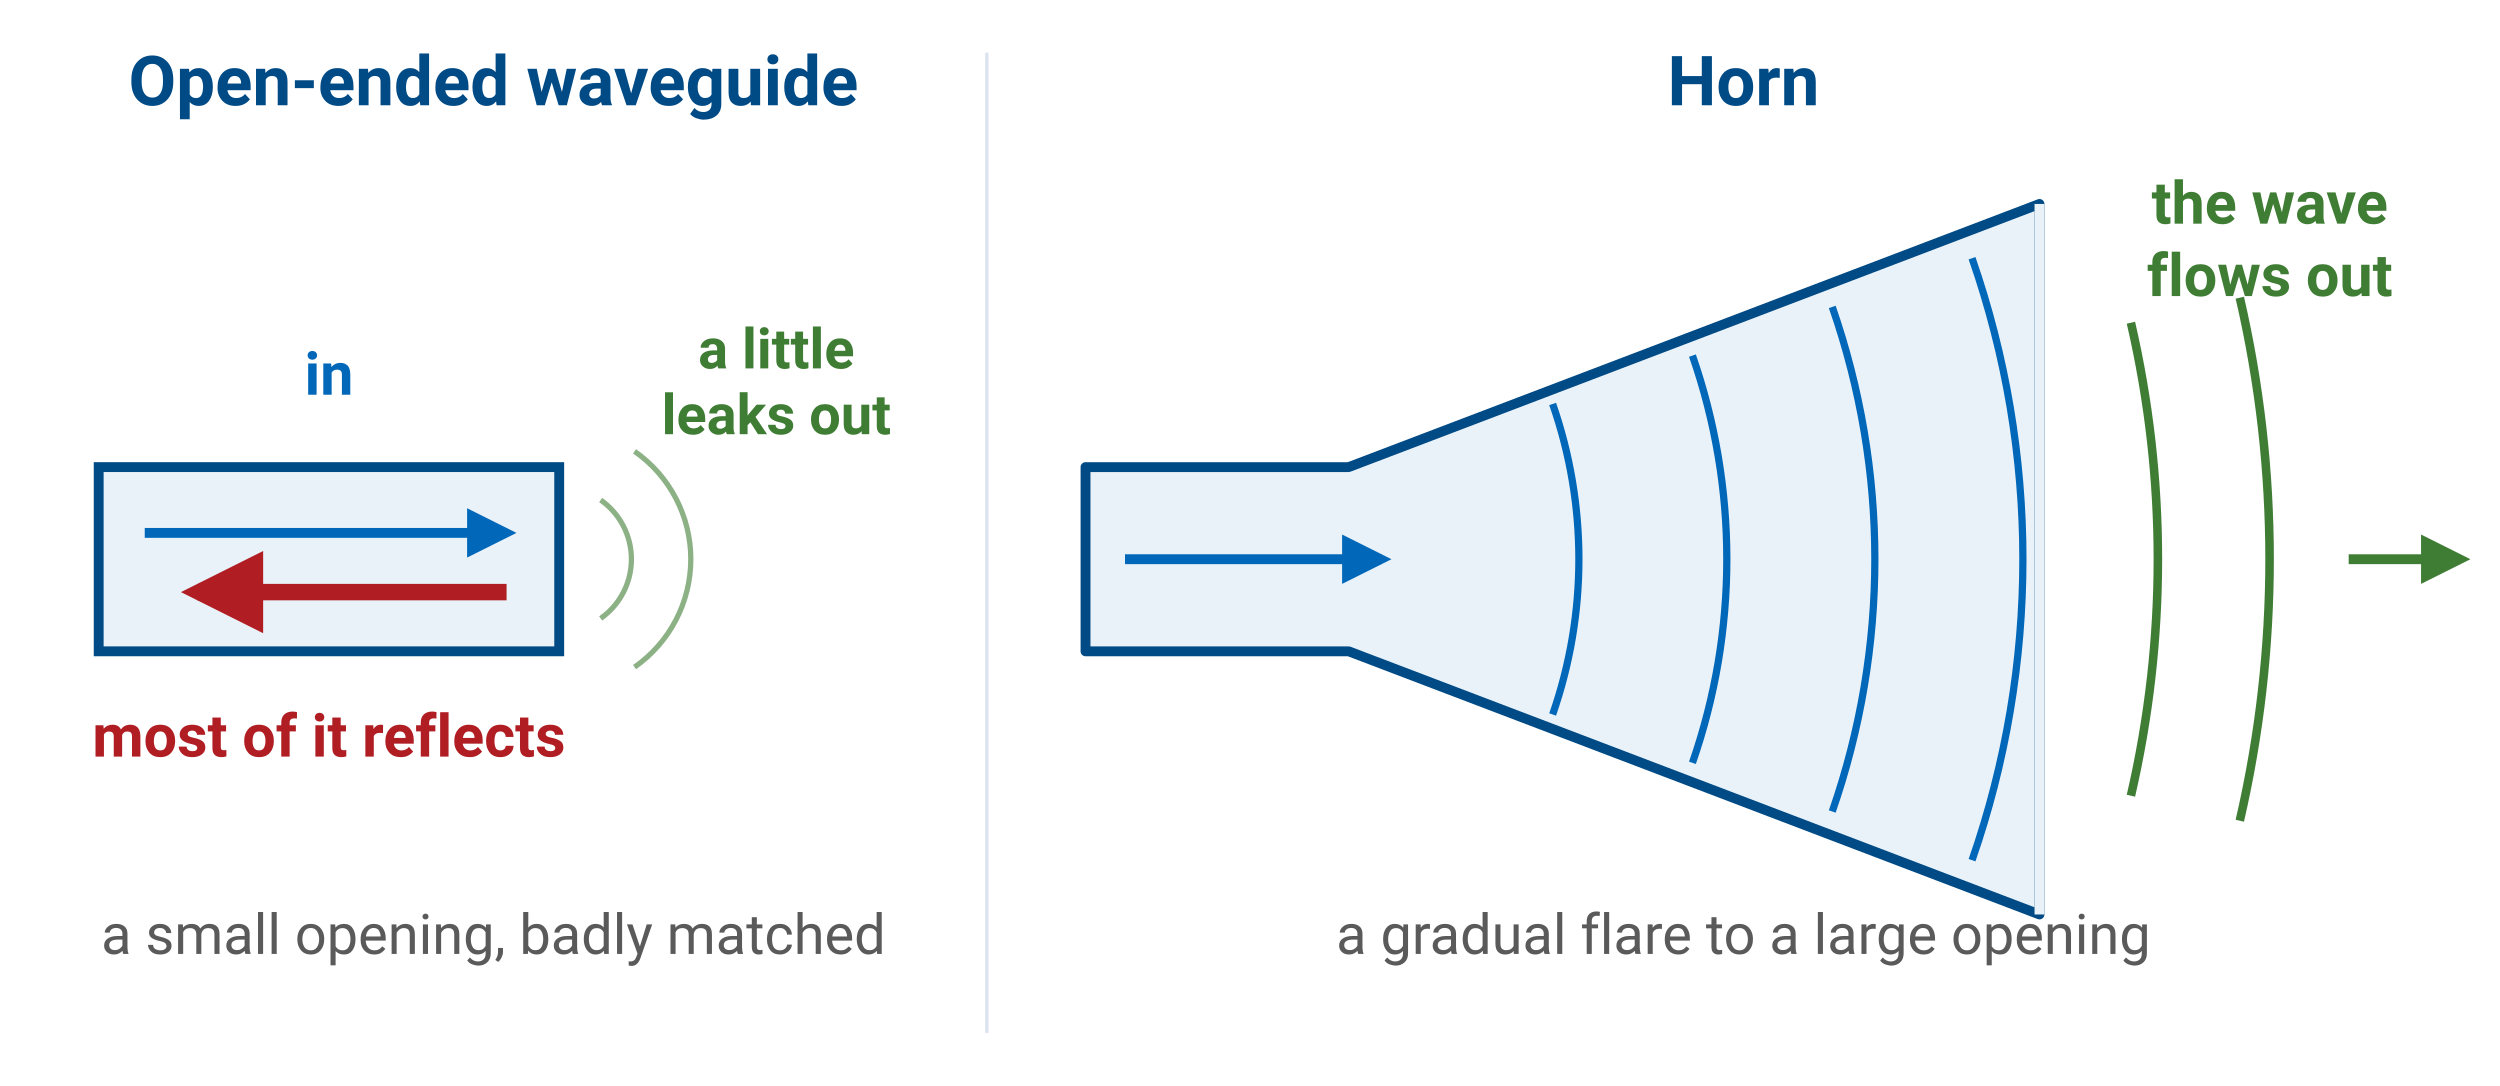
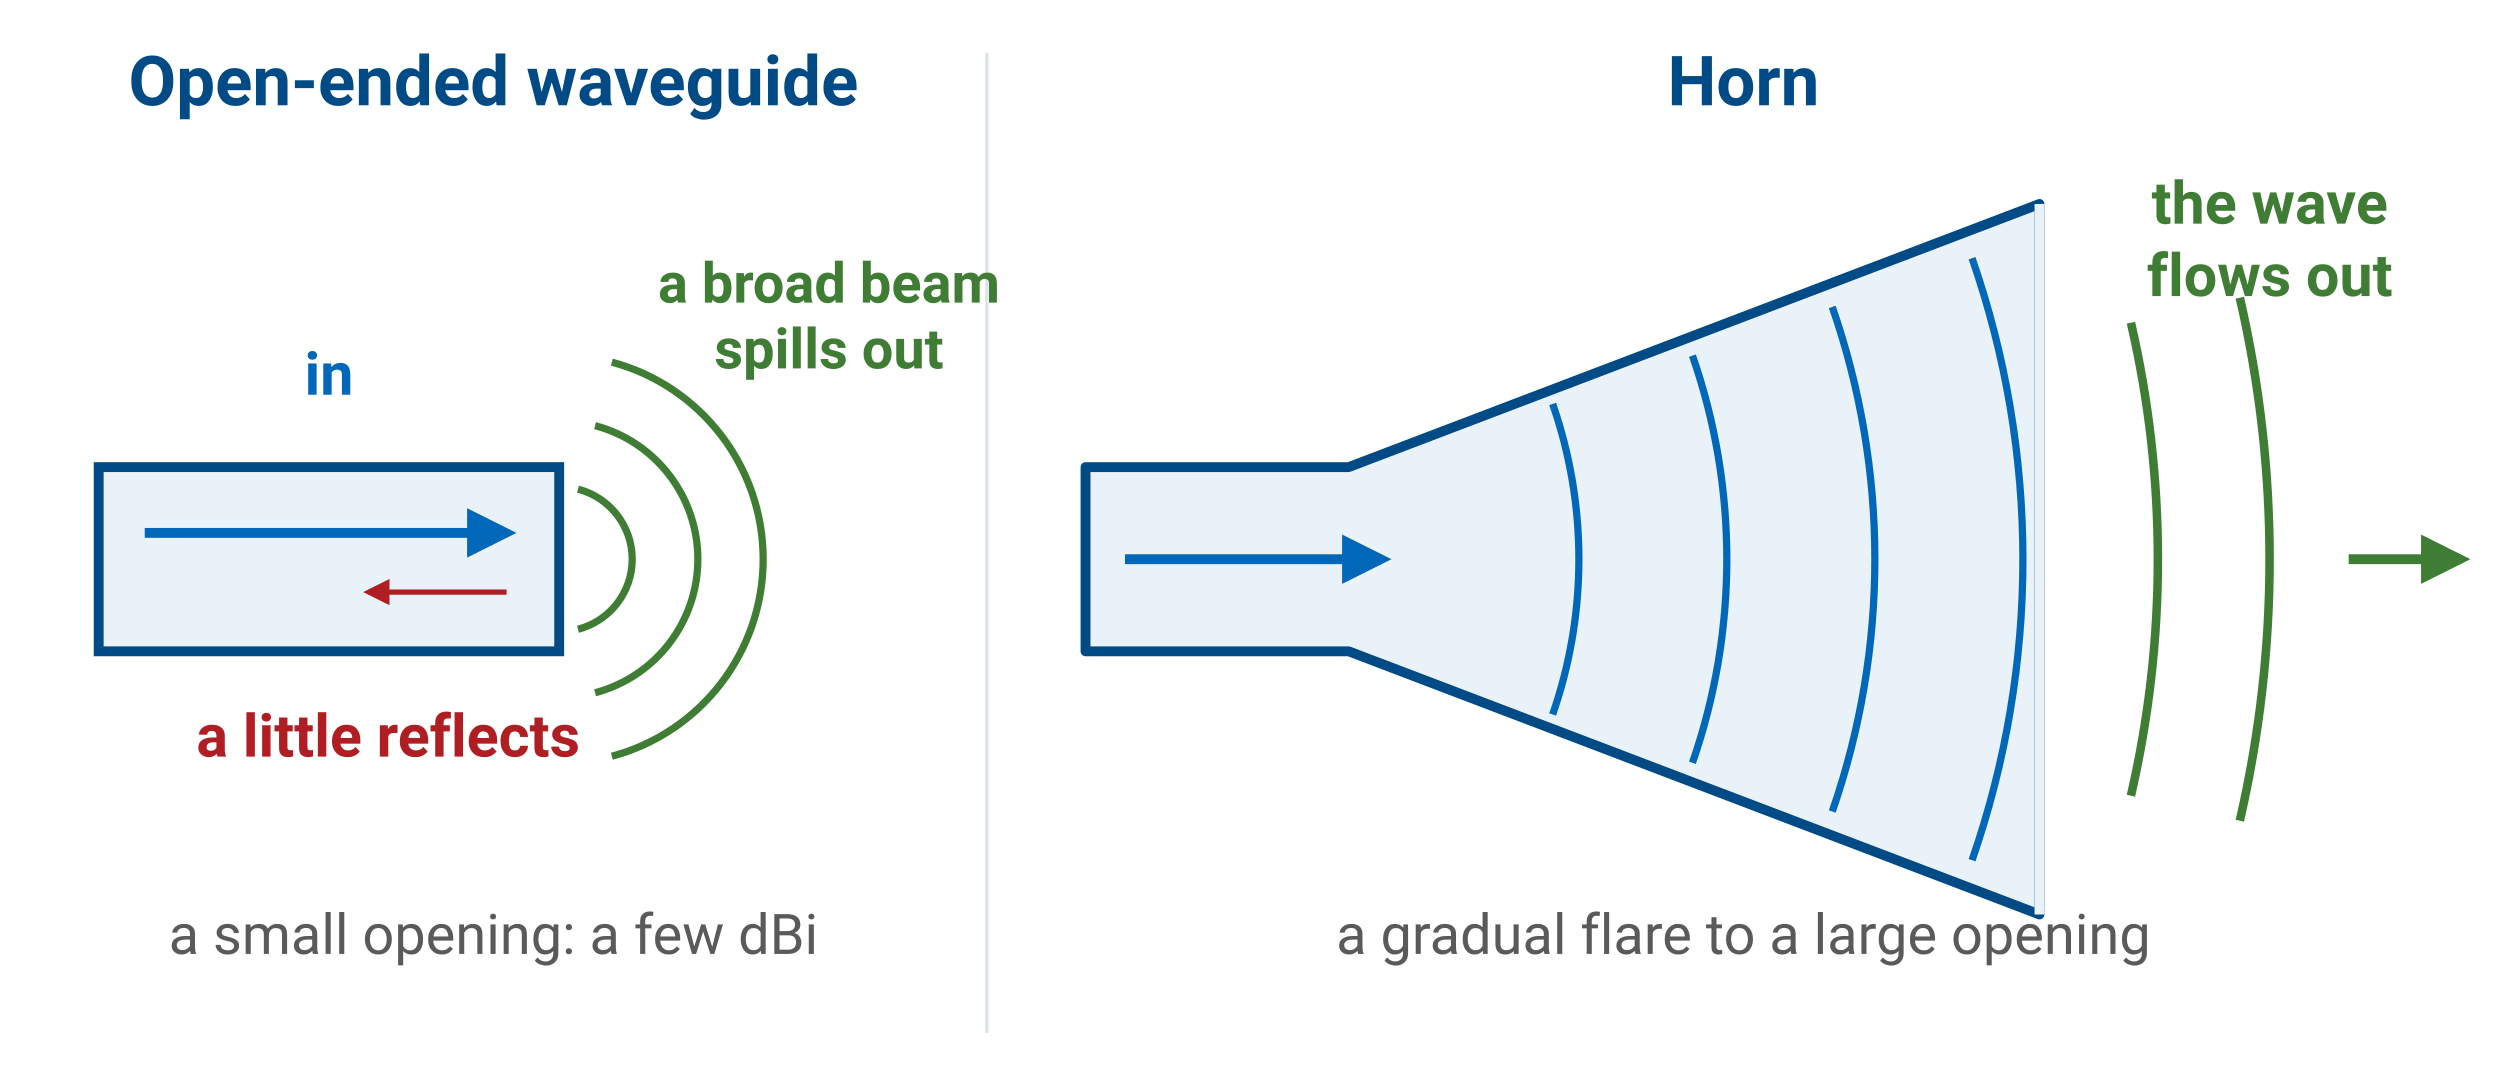
- <svg xmlns="http://www.w3.org/2000/svg" font-family="'Source Sans Pro', 'Segoe UI', Roboto, Helvetica, Arial, sans-serif" viewBox="0 0 760 330" role="img" aria-label="Left: an open-ended waveguide; the wave coming in mostly reflects at the small opening and only a little leaks out. Right: a horn; the flare lets the wave expand gradually and flow out through a large opening">
+ <svg xmlns="http://www.w3.org/2000/svg" font-family="'Source Sans Pro', 'Segoe UI', Roboto, Helvetica, Arial, sans-serif" viewBox="0 0 760 330" role="img" aria-label="Left: an open-ended waveguide; only a little of the incoming wave reflects, and the rest spills out of the small opening in a broad, low-gain beam. Right: a horn; the flare lets the wave expand gradually and flow out through a large opening">
  <defs>
    <marker id="l13hf-ah-004a85" viewBox="0 0 10 10" refX="8" refY="5" markerWidth="5" markerHeight="5" orient="auto-start-reverse">
      <path d="M0 0 L10 5 L0 10 z" fill="#004a85" />
    </marker>
    <marker id="l13hf-ah-0067b9" viewBox="0 0 10 10" refX="8" refY="5" markerWidth="5" markerHeight="5" orient="auto-start-reverse">
      <path d="M0 0 L10 5 L0 10 z" fill="#0067b9" />
    </marker>
    <marker id="l13hf-ah-b01e24" viewBox="0 0 10 10" refX="8" refY="5" markerWidth="5" markerHeight="5" orient="auto-start-reverse">
      <path d="M0 0 L10 5 L0 10 z" fill="#b01e24" />
    </marker>
    <marker id="l13hf-ah-3f7d34" viewBox="0 0 10 10" refX="8" refY="5" markerWidth="5" markerHeight="5" orient="auto-start-reverse">
      <path d="M0 0 L10 5 L0 10 z" fill="#3f7d34" />
    </marker>
    <marker id="l13hf-ah-8a5a00" viewBox="0 0 10 10" refX="8" refY="5" markerWidth="5" markerHeight="5" orient="auto-start-reverse">
      <path d="M0 0 L10 5 L0 10 z" fill="#8a5a00" />
    </marker>
  </defs>
  <line x1="300" y1="16" x2="300" y2="314" stroke="#dbe3ee" stroke-width="1" />
  <text x="150.0" y="32.0" fill="#004a85" font-size="21" font-weight="700" text-anchor="middle">Open-ended waveguide</text>
  <rect x="30" y="142" width="140" height="56" fill="#eaf2f9" stroke="#004a85" stroke-width="3" />
  <line x1="44.0" y1="162.0" x2="154.0" y2="162.0" stroke="#0067b9" stroke-width="3" marker-end="url(#l13hf-ah-0067b9)" />
-   <line x1="154.0" y1="180.0" x2="60.0" y2="180.0" stroke="#b01e24" stroke-width="5" marker-end="url(#l13hf-ah-b01e24)" />
-   <path d="M182.6 152.0 A 22 22 0 0 1 182.6 188.0" fill="none" stroke="#3f7d34" stroke-width="1.6" opacity="0.6" />
-   <path d="M192.9 137.2 A 40 40 0 0 1 192.9 202.8" fill="none" stroke="#3f7d34" stroke-width="1.6" opacity="0.6" />
+   <line x1="154.0" y1="180.0" x2="112.0" y2="180.0" stroke="#b01e24" stroke-width="1.6" marker-end="url(#l13hf-ah-b01e24)" />
+   <path d="M175.7 148.7 A 22 22 0 0 1 175.7 191.3" fill="none" stroke="#3f7d34" stroke-width="2.2" opacity="1.0" />
+   <path d="M180.9 129.4 A 42 42 0 0 1 180.9 210.6" fill="none" stroke="#3f7d34" stroke-width="2.2" opacity="1.0" />
+   <path d="M186.0 110.1 A 62 62 0 0 1 186.0 229.9" fill="none" stroke="#3f7d34" stroke-width="2.2" opacity="1.0" />
  <text x="100.0" y="120.0" fill="#0067b9" font-size="18" font-weight="700" text-anchor="middle">in</text>
-   <text x="100.0" y="230.0" fill="#b01e24" font-size="18" font-weight="700" text-anchor="middle">most of it reflects</text>
-   <text x="236.0" y="112.0" fill="#3f7d34" font-size="17" font-weight="700" text-anchor="middle">a little</text>
-   <text x="236.0" y="132.0" fill="#3f7d34" font-size="17" font-weight="700" text-anchor="middle">leaks out</text>
-   <text x="150.0" y="290.0" fill="#5a5a5a" font-size="17" text-anchor="middle">a small opening, badly matched</text>
+   <text x="118.0" y="230.0" fill="#b01e24" font-size="18" font-weight="700" text-anchor="middle">a little reflects</text>
+   <text x="252.0" y="92.0" fill="#3f7d34" font-size="17" font-weight="700" text-anchor="middle">a broad beam</text>
+   <text x="252.0" y="112.0" fill="#3f7d34" font-size="17" font-weight="700" text-anchor="middle">spills out</text>
+   <text x="150.0" y="290.0" fill="#5a5a5a" font-size="17" text-anchor="middle">a small opening: a few dBi</text>
  <text x="530.0" y="32.0" fill="#004a85" font-size="21" font-weight="700" text-anchor="middle">Horn</text>
  <path d="M330 142 H410 L620 62 V278 L410 198 H330 Z" fill="#eaf2f9" stroke="#004a85" stroke-width="3" stroke-linejoin="round" />
  <line x1="620" y1="62" x2="620" y2="278" stroke="#eaf2f9" stroke-width="3" />
  <path d="M472.0 122.8 A 143.5 143.5 0 0 1 472.0 217.2" fill="none" stroke="#0067b9" stroke-width="2.2" opacity="1.0" />
  <path d="M514.5 108.1 A 188.5 188.5 0 0 1 514.5 231.9" fill="none" stroke="#0067b9" stroke-width="2.2" opacity="1.0" />
  <path d="M557.0 93.3 A 233.5 233.5 0 0 1 557.0 246.7" fill="none" stroke="#0067b9" stroke-width="2.2" opacity="1.0" />
  <path d="M599.5 78.5 A 278.5 278.5 0 0 1 599.5 261.5" fill="none" stroke="#0067b9" stroke-width="2.2" opacity="1.0" />
  <path d="M647.8 98.1 A 319.5 319.5 0 0 1 647.8 241.9" fill="none" stroke="#3f7d34" stroke-width="2.6" opacity="1.0" />
  <path d="M680.9 90.5 A 353.5 353.5 0 0 1 680.9 249.5" fill="none" stroke="#3f7d34" stroke-width="2.6" opacity="1.0" />
  <line x1="342.0" y1="170.0" x2="420.0" y2="170.0" stroke="#0067b9" stroke-width="3" marker-end="url(#l13hf-ah-0067b9)" />
  <line x1="714.0" y1="170.0" x2="748.0" y2="170.0" stroke="#3f7d34" stroke-width="3" marker-end="url(#l13hf-ah-3f7d34)" />
  <text x="690.0" y="68.0" fill="#3f7d34" font-size="18" font-weight="700" text-anchor="middle">the wave</text>
  <text x="690.0" y="90.0" fill="#3f7d34" font-size="18" font-weight="700" text-anchor="middle">flows out</text>
  <text x="530.0" y="290.0" fill="#5a5a5a" font-size="17" text-anchor="middle">a gradual flare to a large opening</text>
</svg>
